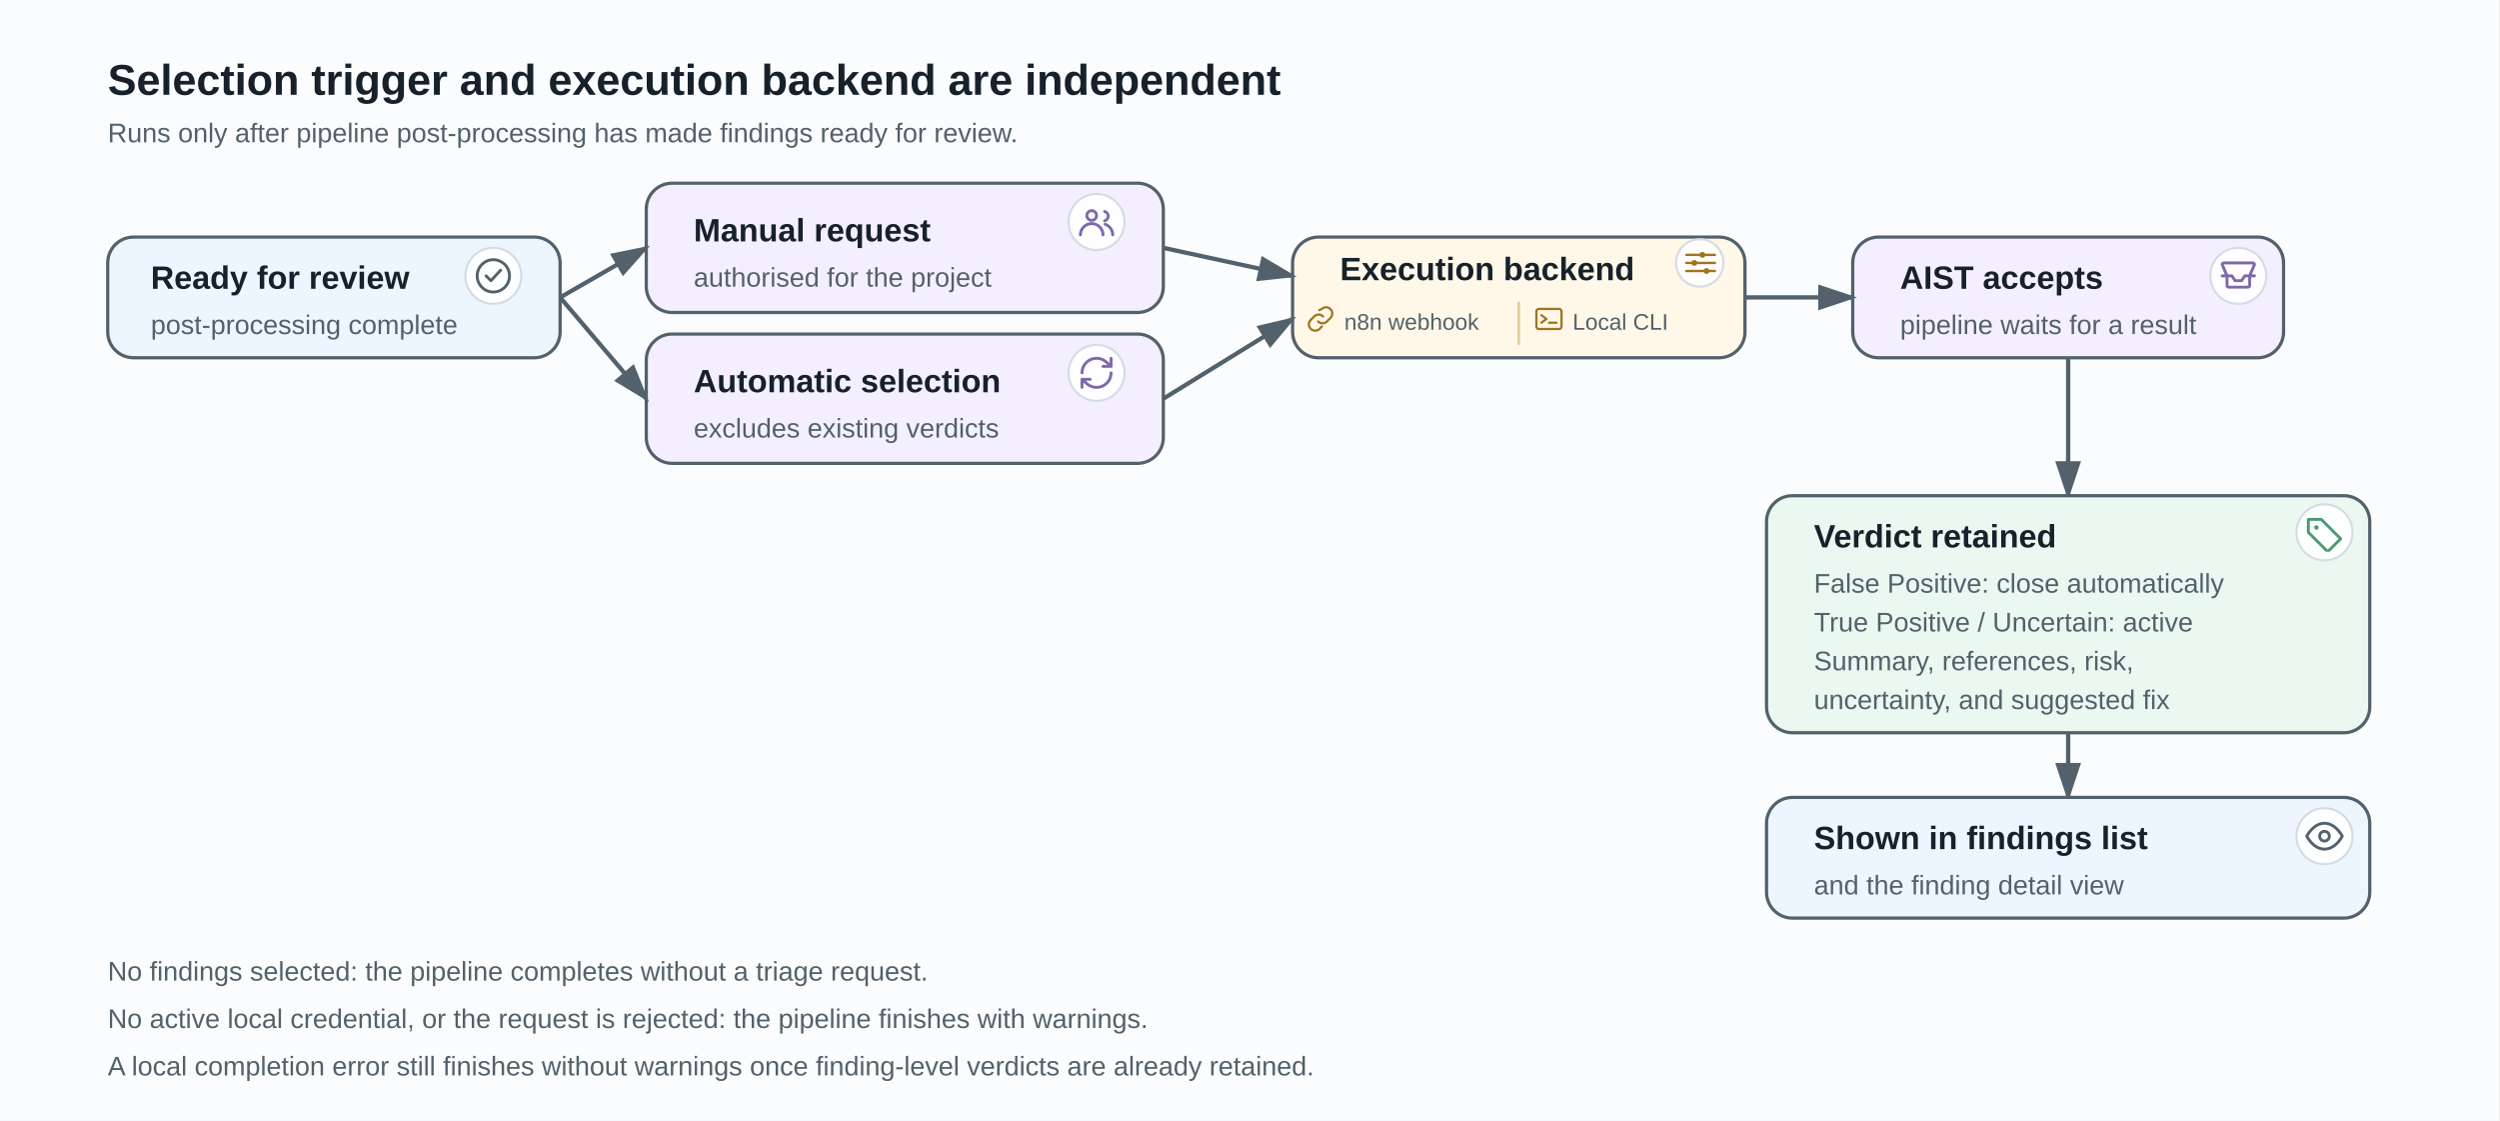
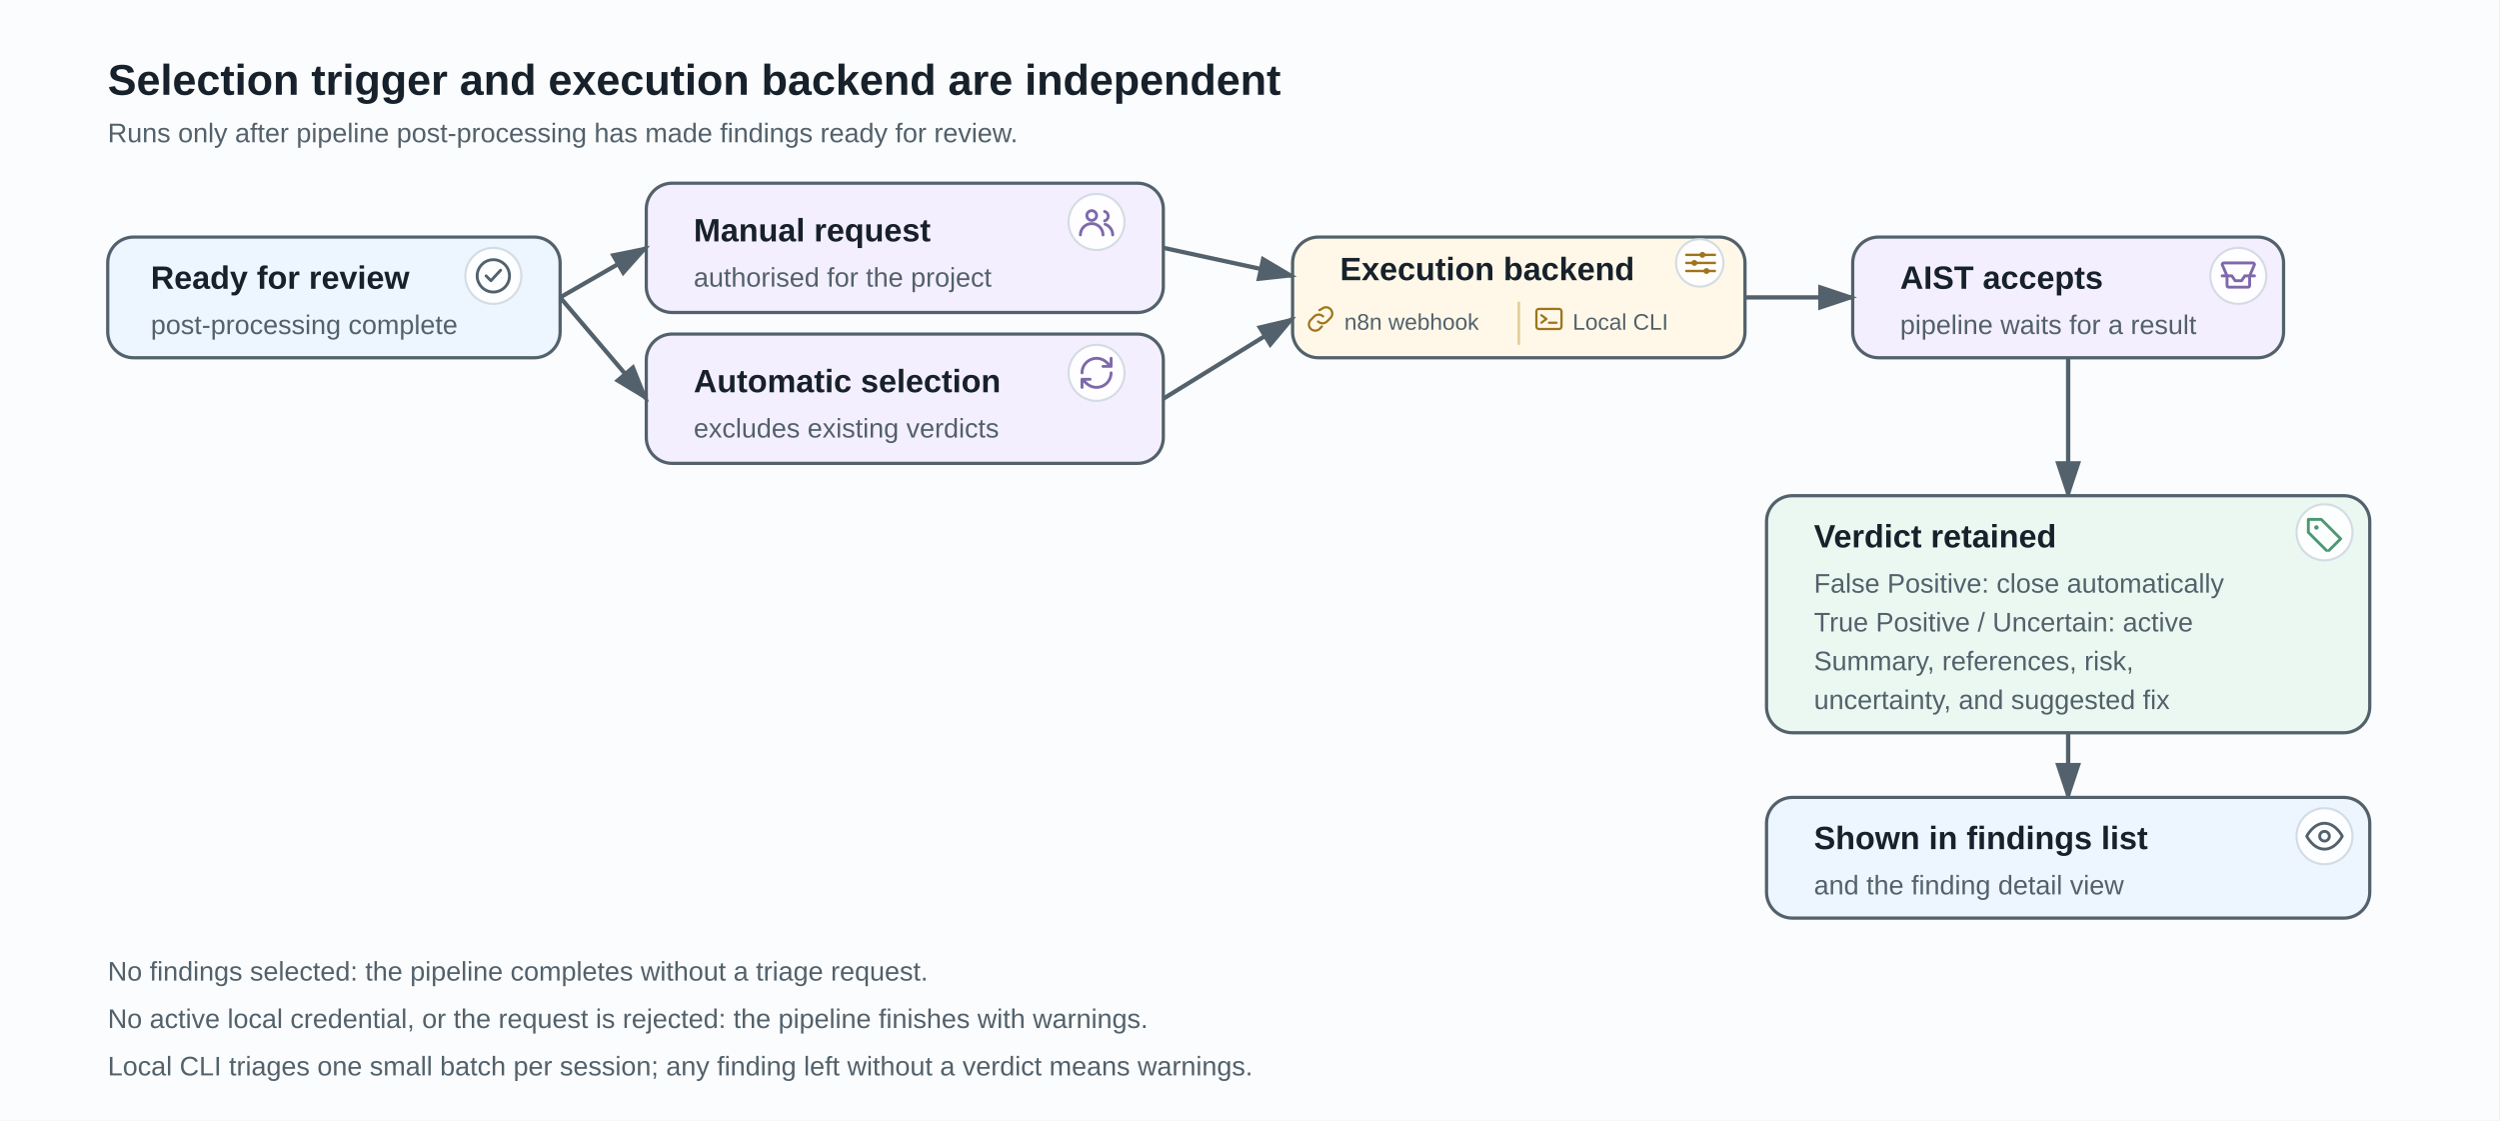
<svg xmlns="http://www.w3.org/2000/svg" width="1160" height="520" viewBox="0 0 1160 520" role="img" aria-labelledby="title desc">
  <defs>
    <marker id="a" markerWidth="10" markerHeight="10" refX="8" refY="3" orient="auto">
      <path d="M0 0L0 6L9 3z" fill="#52616b" />
    </marker>
    <style>text{font-family:Arial,sans-serif;fill:#17212b}.h{font-size:20px;font-weight:700}.t{font-size:15px;font-weight:700}.s{font-size:12.5px;fill:#52616b}.b{stroke:#52616b;stroke-width:1.5;rx:12}.l{stroke:#52616b;stroke-width:2;fill:none;marker-end:url(#a)}.chip{fill:#ffffff;fill-opacity:.9;stroke:#d4dce3;stroke-width:1}</style>
    <symbol id="ico-check-circle" viewBox="0 0 24 24">
      <path fill="none" stroke="#52616b" stroke-width="1.8" stroke-linecap="round" stroke-linejoin="round" d="M12 22a10 10 0 1 0 0-20 10 10 0 0 0 0 20zM7.5 12l3 3 6-6.5" />
    </symbol>
    <symbol id="ico-users" viewBox="0 0 24 24">
      <path fill="none" stroke="#7d69aa" stroke-width="1.8" stroke-linecap="round" stroke-linejoin="round" d="M9 11a3 3 0 1 0 0-6 3 3 0 0 0 0 6zM2 20a7 7 0 0 1 14 0M17 5.5a3 3 0 0 1 0 5.8M22 20a7 7 0 0 0-4.7-6.6" />
    </symbol>
    <symbol id="ico-refresh" viewBox="0 0 24 24">
      <path fill="none" stroke="#7d69aa" stroke-width="1.8" stroke-linecap="round" stroke-linejoin="round" d="M3 12a9 9 0 0 1 15-6.7L21 8M21 3v5h-5M21 12a9 9 0 0 1-15 6.7L3 16M3 21v-5h5" />
    </symbol>
    <symbol id="ico-sliders" viewBox="0 0 24 24">
      <path fill="none" stroke="#9e751d" stroke-width="1.8" stroke-linecap="round" d="M2 6h22M2 12h22M2 18h22" />
      <circle cx="14" cy="6" r="2.2" fill="#9e751d" />
      <circle cx="8" cy="12" r="2.2" fill="#9e751d" />
      <circle cx="17" cy="18" r="2.2" fill="#9e751d" />
    </symbol>
    <symbol id="ico-inbox" viewBox="0 0 24 24">
      <path fill="none" stroke="#7d69aa" stroke-width="1.8" stroke-linecap="round" stroke-linejoin="round" d="M22 12h-6l-2 3h-4l-2-3H2M5 12 2 5a1 1 0 0 1 1-1h18a1 1 0 0 1 1 1l-3 7v6a1 1 0 0 1-1 1H6a1 1 0 0 1-1-1z" />
    </symbol>
    <symbol id="ico-tag" viewBox="0 0 24 24">
      <path fill="none" stroke="#4d9874" stroke-width="1.8" stroke-linecap="round" stroke-linejoin="round" d="M2 4h8l12 12-8 8L2 12V4z" />
      <circle cx="7" cy="9" r="1.4" fill="#4d9874" stroke="none" />
    </symbol>
    <symbol id="ico-eye" viewBox="0 0 24 24">
      <path fill="none" stroke="#52616b" stroke-width="1.8" stroke-linecap="round" stroke-linejoin="round" d="M1 12s4-8 11-8 11 8 11 8-4 8-11 8-11-8-11-8z" />
      <circle cx="12" cy="12" r="3" fill="none" stroke="#52616b" stroke-width="1.8" />
    </symbol>
    <symbol id="ico-link" viewBox="0 0 24 24">
      <path fill="none" stroke="currentColor" stroke-width="1.8" stroke-linecap="round" stroke-linejoin="round" d="M10 14a5 5 0 0 0 7.07 0l2.83-2.83a5 5 0 0 0-7.07-7.07L11 5M14 10a5 5 0 0 0-7.07 0L4.1 12.83a5 5 0 0 0 7.07 7.07L13 18" />
    </symbol>
    <symbol id="ico-terminal" viewBox="0 0 24 24">
      <rect x="2" y="4" width="20" height="16" rx="2" fill="none" stroke="currentColor" stroke-width="1.8" />
      <path d="M6 9l4 3-4 3M12 15h6" fill="none" stroke="currentColor" stroke-width="1.8" stroke-linecap="round" stroke-linejoin="round" />
    </symbol>
  </defs>
  <rect width="1160" height="520" fill="#fbfcfd" />
  <text x="50" y="44" class="h">Selection trigger and execution backend are independent</text>
  <text x="50" y="66" class="s">Runs only after pipeline post-processing has made findings ready for review.</text>
  <rect x="50" y="110" width="210" height="56" class="b" fill="#edf5ff" />
  <text x="70" y="134" class="t">Ready for review</text>
  <text x="70" y="155" class="s">post-processing complete</text>
  <circle cx="229" cy="128" r="13" class="chip" />
  <use href="#ico-check-circle" x="220" y="119" width="18" height="18" aria-hidden="true" />
  <rect x="300" y="85" width="240" height="60" class="b" fill="#f4efff" stroke="#7d69aa" />
  <text x="322" y="112" class="t">Manual request</text>
  <text x="322" y="133" class="s">authorised for the project</text>
  <circle cx="509" cy="103" r="13" class="chip" />
  <use href="#ico-users" x="500" y="94" width="18" height="18" aria-hidden="true" />
  <rect x="300" y="155" width="240" height="60" class="b" fill="#f4efff" stroke="#7d69aa" />
  <text x="322" y="182" class="t">Automatic selection</text>
  <text x="322" y="203" class="s">excludes existing verdicts</text>
  <circle cx="509" cy="173" r="13" class="chip" />
  <use href="#ico-refresh" x="500" y="164" width="18" height="18" aria-hidden="true" />
  <path d="M260 138L300 115" class="l" />
  <path d="M260 138L300 185" class="l" />
  <rect x="600" y="110" width="210" height="56" class="b" fill="#fff8e8" stroke="#9e751d" />
  <text x="622" y="130" class="t">Execution backend</text>
  <line x1="705" y1="140" x2="705" y2="160" stroke="#e3cd94" stroke-width="1.2" />
  <g color="#9e751d">
    <use href="#ico-link" x="606" y="141" width="14" height="14" aria-hidden="true" />
  </g>
  <text x="624" y="153" style="font-size:10.5px;fill:#52616b">n8n webhook</text>
  <g color="#9e751d">
    <use href="#ico-terminal" x="712" y="141" width="14" height="14" aria-hidden="true" />
  </g>
  <text x="730" y="153" style="font-size:10.5px;fill:#52616b">Local CLI</text>
  <circle cx="789" cy="122" r="11" class="chip" />
  <use href="#ico-sliders" x="781.5" y="114.5" width="15" height="15" aria-hidden="true" />
  <path d="M540 115L600 128" class="l" />
  <path d="M540 185L600 148" class="l" />
  <rect x="860" y="110" width="200" height="56" class="b" fill="#f4efff" stroke="#7d69aa" />
  <text x="882" y="134" class="t">AIST accepts</text>
  <text x="882" y="155" class="s">pipeline waits for a result</text>
  <circle cx="1039" cy="128" r="13" class="chip" />
  <use href="#ico-inbox" x="1030" y="119" width="18" height="18" aria-hidden="true" />
  <path d="M810 138L860 138" class="l" />
  <path d="M960 166L960 230" class="l" />
  <rect x="820" y="230" width="280" height="110" class="b" fill="#eaf8f1" stroke="#4d9874" />
  <text x="842" y="254" class="t">Verdict retained</text>
  <circle cx="1079" cy="247" r="13" class="chip" />
  <use href="#ico-tag" x="1070" y="238" width="18" height="18" aria-hidden="true" />
  <text x="842" y="275" class="s">False Positive: close automatically</text>
  <text x="842" y="293" class="s">True Positive / Uncertain: active</text>
  <text x="842" y="311" class="s">Summary, references, risk,</text>
  <text x="842" y="329" class="s">uncertainty, and suggested fix</text>
  <path d="M960 340L960 370" class="l" />
  <rect x="820" y="370" width="280" height="56" class="b" fill="#edf5ff" />
  <text x="842" y="394" class="t">Shown in findings list</text>
  <text x="842" y="415" class="s">and the finding detail view</text>
  <circle cx="1079" cy="388" r="13" class="chip" />
  <use href="#ico-eye" x="1070" y="379" width="18" height="18" aria-hidden="true" />
  <text x="50" y="455" class="s">No findings selected: the pipeline completes without a triage request.</text>
  <text x="50" y="477" class="s">No active local credential, or the request is rejected: the pipeline finishes with warnings.</text>
-   <text x="50" y="499" class="s">A local completion error still finishes without warnings once finding-level verdicts are already retained.</text>
+   <text x="50" y="499" class="s">Local CLI triages one small batch per session; any finding left without a verdict means warnings.</text>
</svg>
